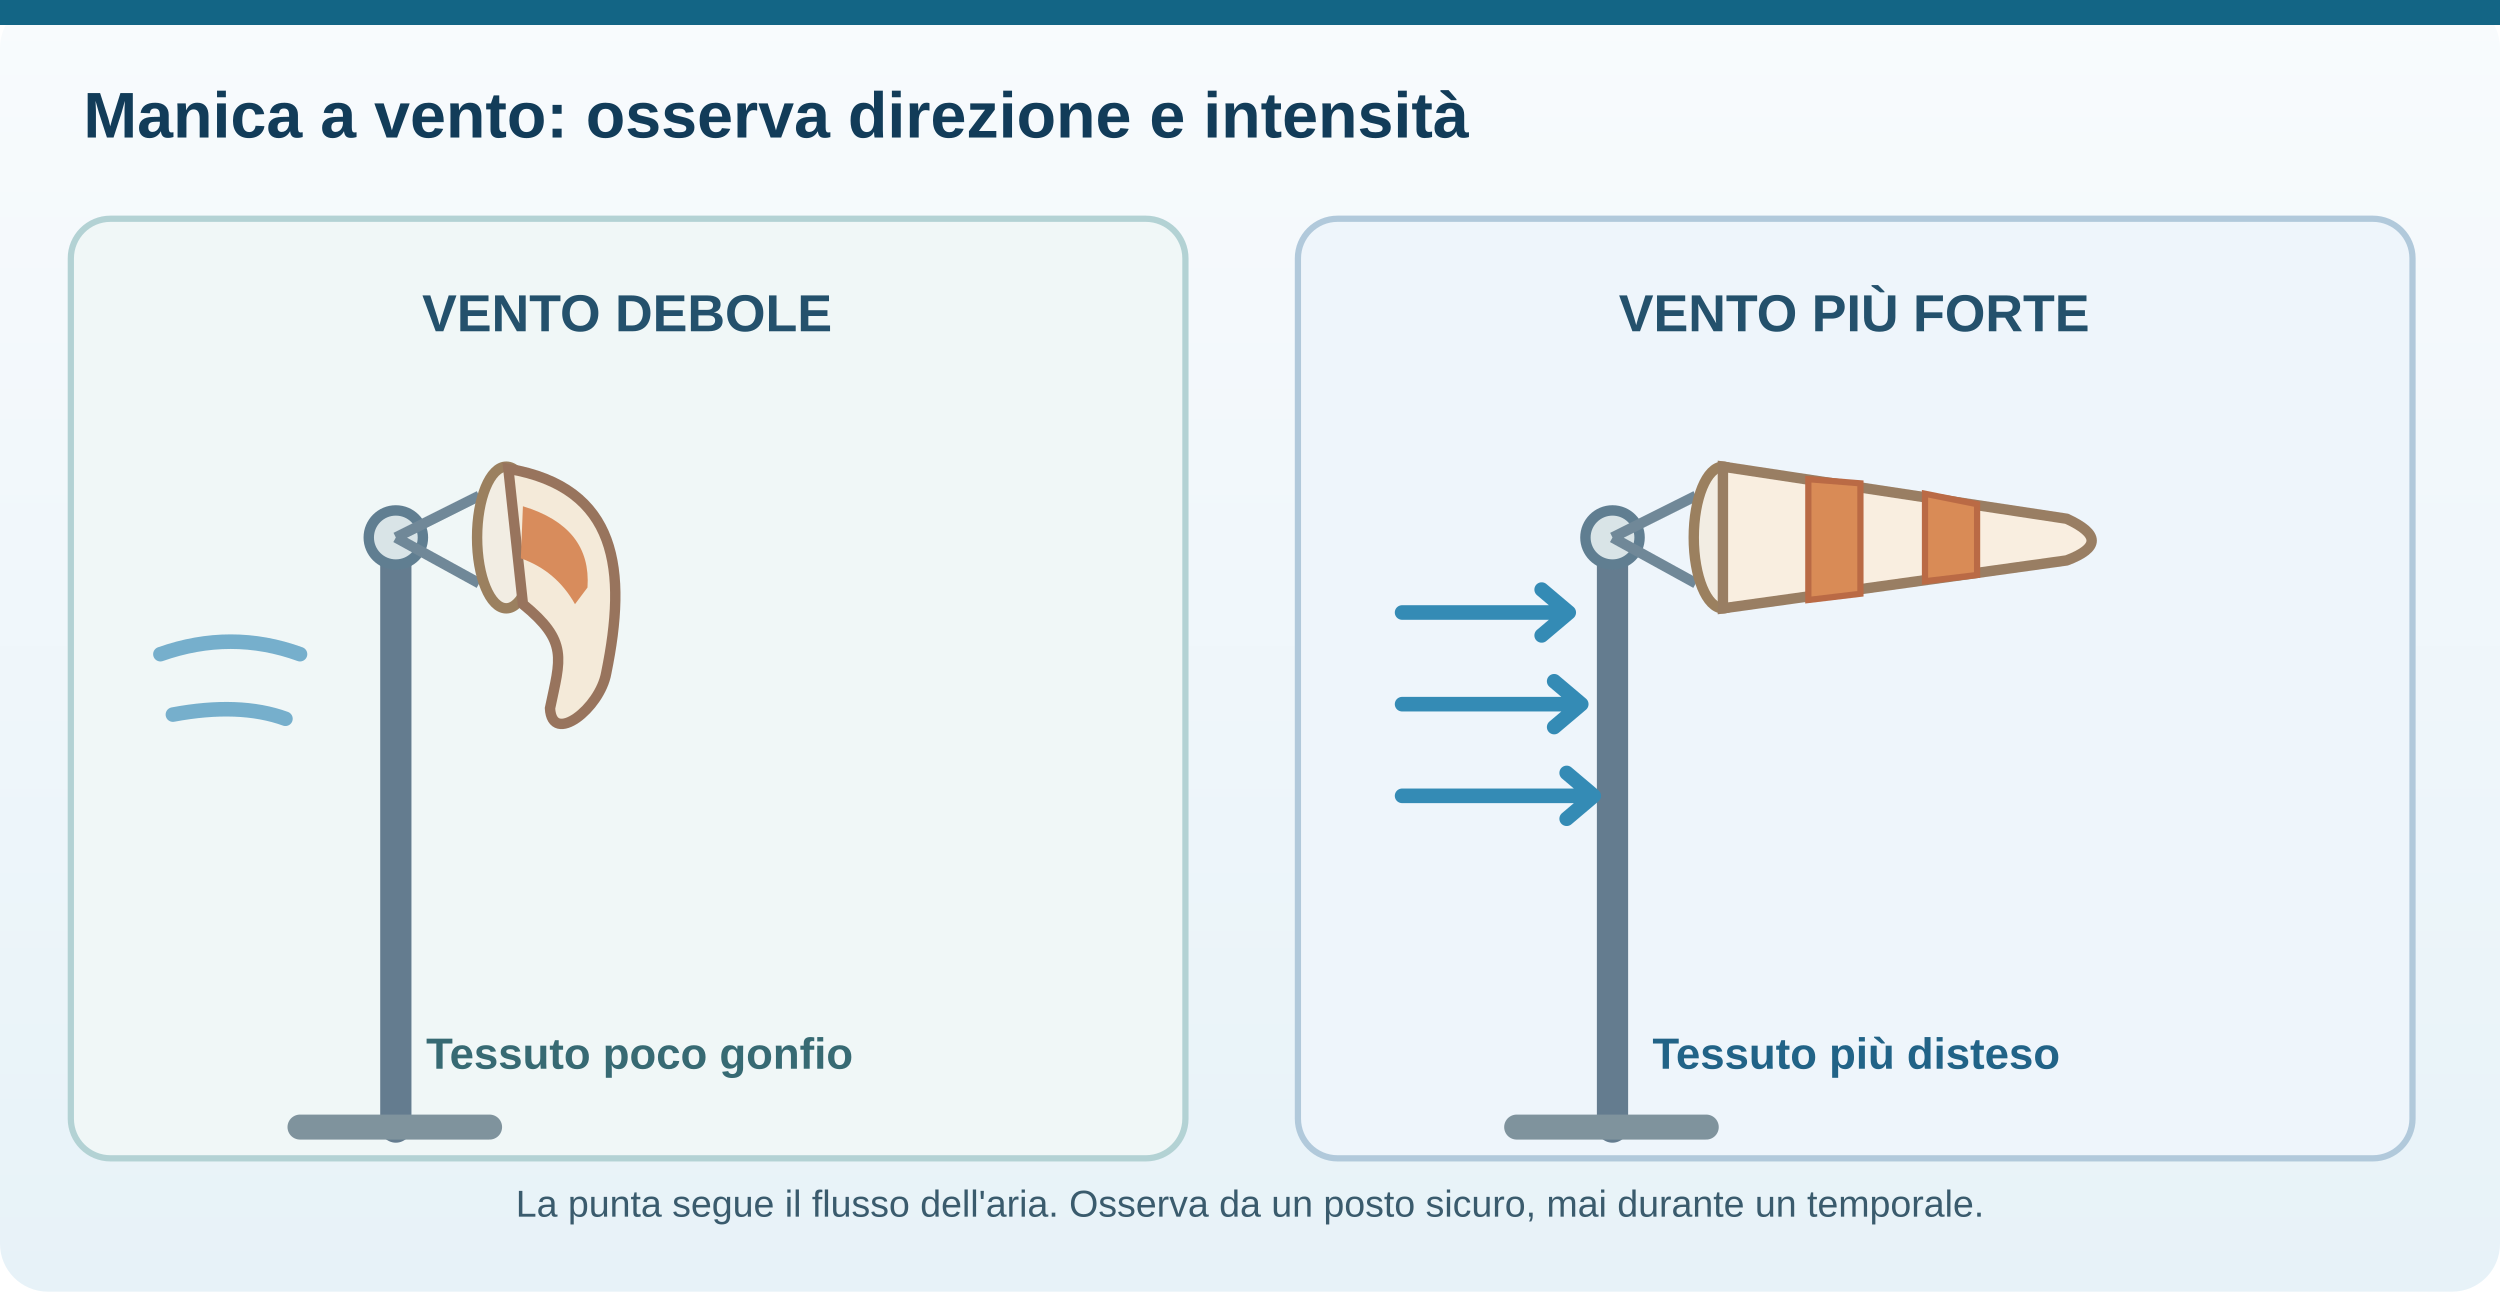
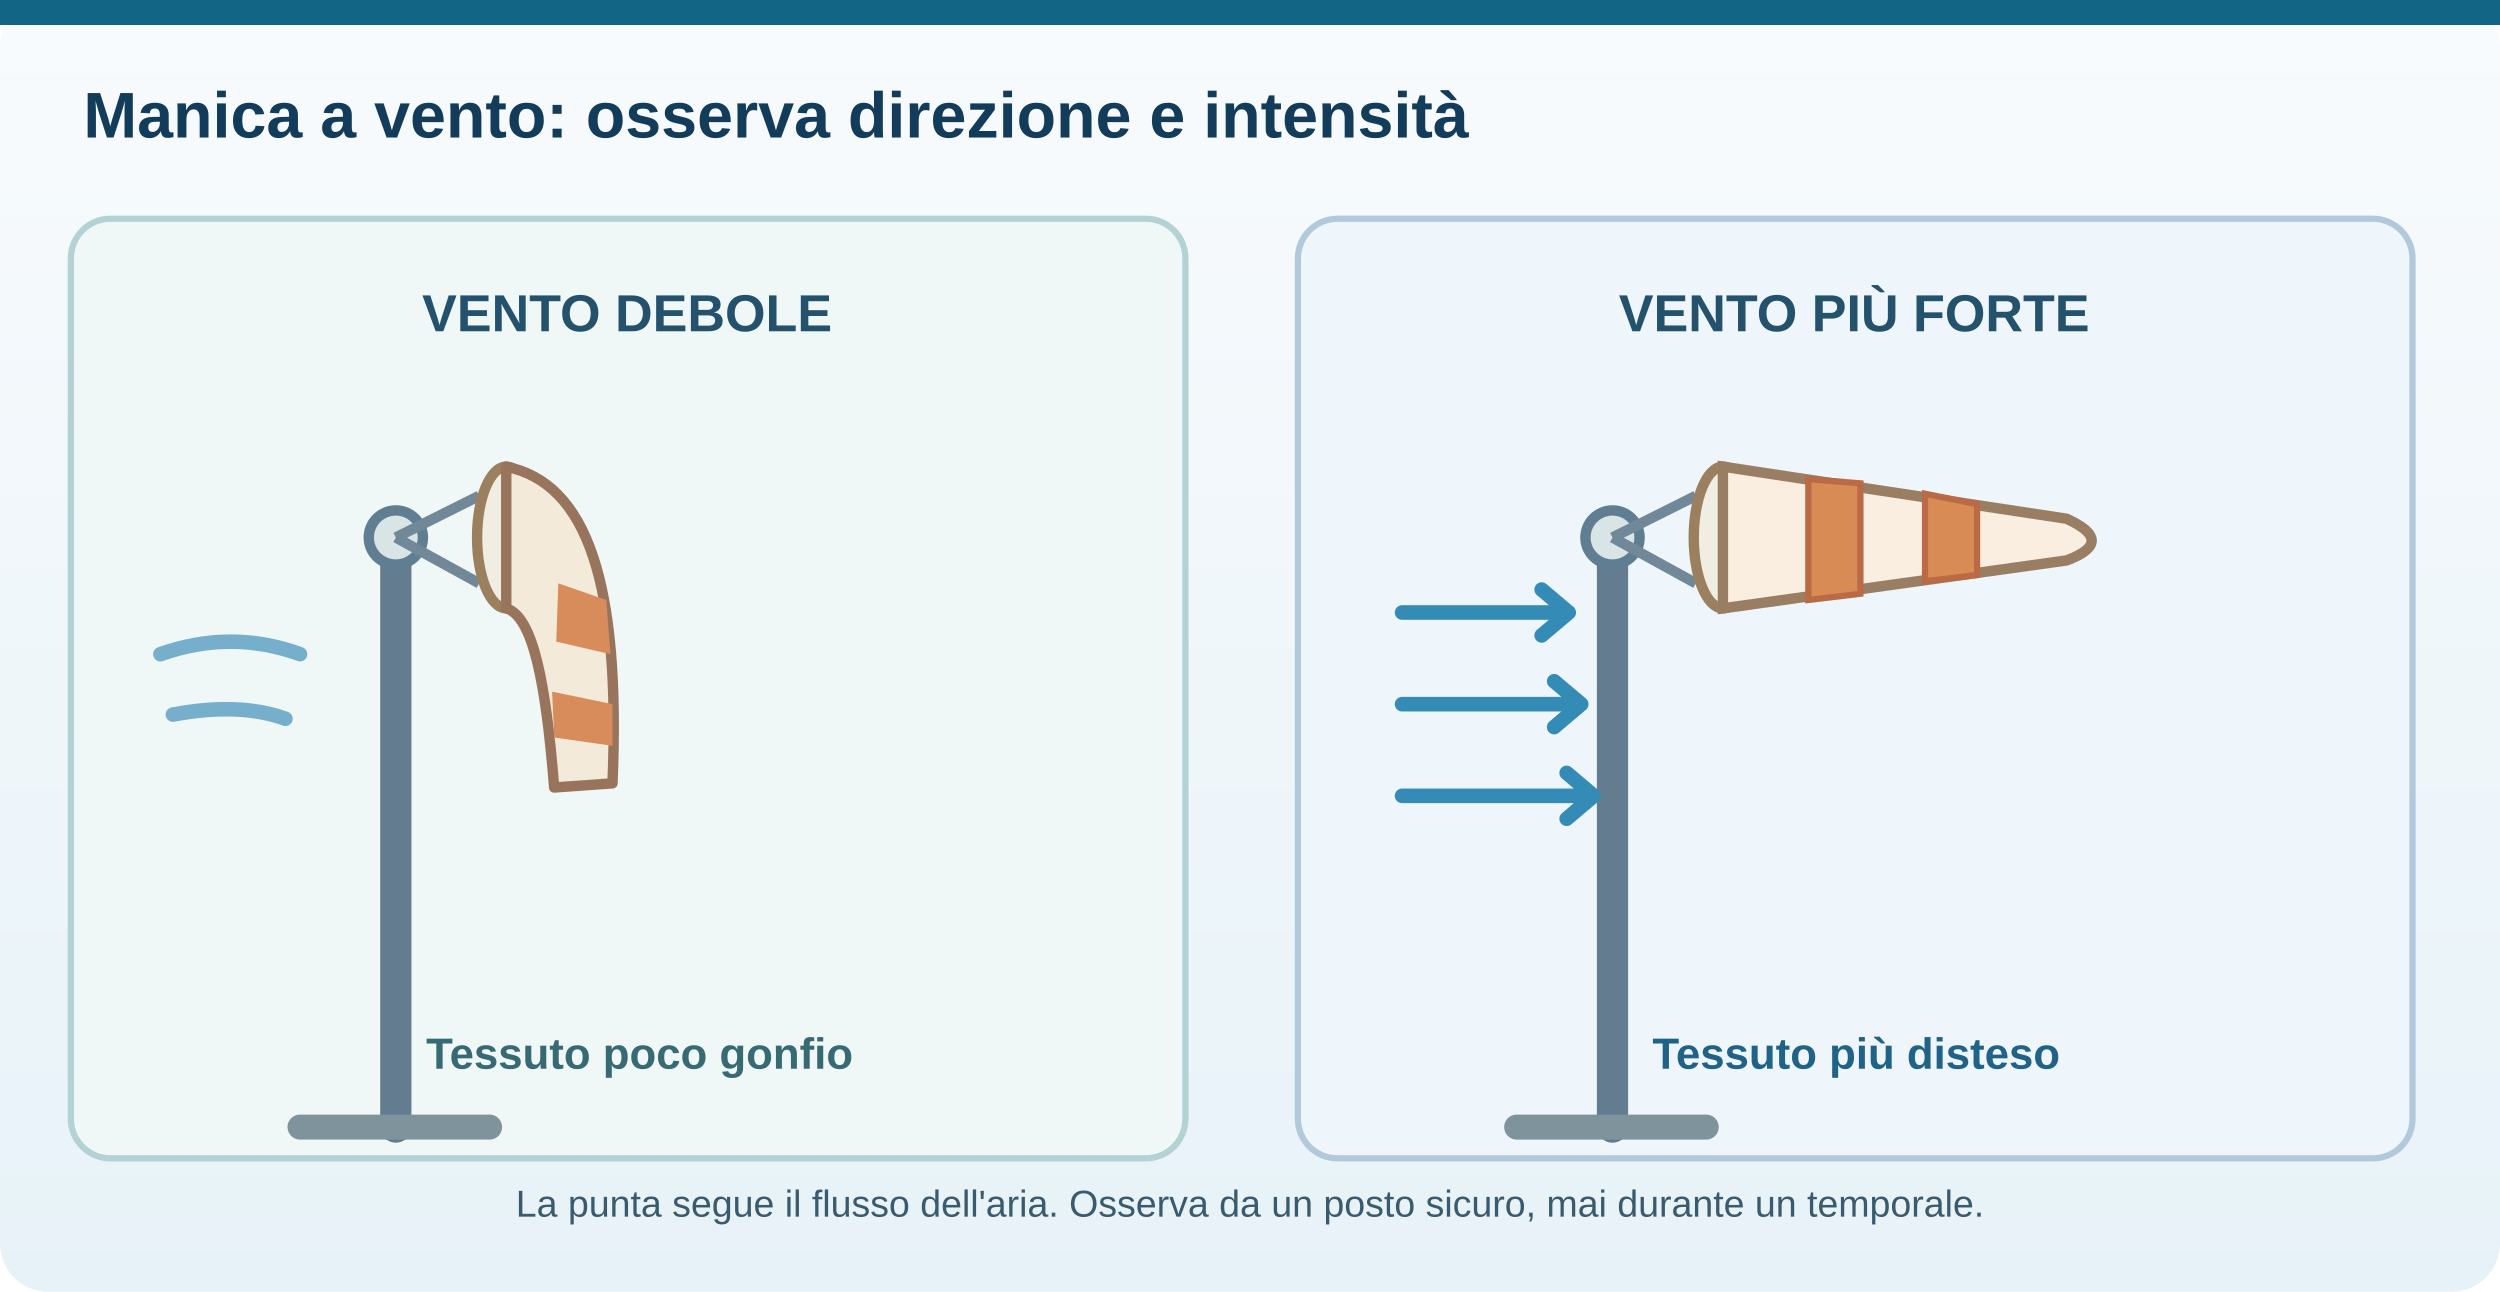
<svg xmlns="http://www.w3.org/2000/svg" width="1200" height="620" viewBox="0 0 1200 620" role="img" aria-labelledby="title desc">
  <defs>
    <linearGradient id="back" x1="0" y1="0" x2="0" y2="1">
      <stop stop-color="#f8fbfd" />
      <stop offset="1" stop-color="#e7f2f8" />
    </linearGradient>
    <linearGradient id="water" x1="0" y1="0" x2="0" y2="1">
      <stop stop-color="#a9e2f6" />
      <stop offset="1" stop-color="#388bb9" />
    </linearGradient>
    <linearGradient id="plastic" x1="0" y1="0" x2="1" y2="0">
      <stop stop-color="#d0e4ed" stop-opacity=".7" />
      <stop offset=".45" stop-color="#ffffff" stop-opacity=".15" />
      <stop offset="1" stop-color="#b0d2e1" stop-opacity=".8" />
    </linearGradient>
    <linearGradient id="fabric" x1="0" y1="0" x2="1" y2="1">
      <stop stop-color="#fae5bc" />
      <stop offset="1" stop-color="#d58a57" />
    </linearGradient>
  </defs>
  <rect width="1200" height="620" rx="23" fill="url(#back)" />
  <rect width="1200" height="12" fill="#136585" />
  <text x="40" y="66" font-family="Arial,sans-serif" font-size="31" font-weight="700" fill="#123c59" text-anchor="start">Manica a vento: osserva direzione e intensità</text>
  <rect x="34" y="105" width="535" height="451" rx="19" fill="#f0f7f7" stroke="#b3d2d4" stroke-width="3" />
  <text x="301" y="159" font-family="Arial,sans-serif" font-size="25" font-weight="700" fill="#24516c" text-anchor="middle">VENTO DEBOLE</text>
  <rect x="623" y="105" width="535" height="451" rx="19" fill="#eef5fb" stroke="#b1c9db" stroke-width="3" />
  <text x="890" y="159" font-family="Arial,sans-serif" font-size="25" font-weight="700" fill="#24516c" text-anchor="middle">VENTO PIÙ FORTE</text>
  <g transform="translate(190 258)">
    <path d="M0 0 V283" stroke="#647c8f" stroke-width="15" stroke-linecap="round" />
    <path d="M-46 283 H45" stroke="#7f939d" stroke-width="12" stroke-linecap="round" />
    <circle cx="0" cy="0" r="13" fill="#d9e4e7" stroke="#607e91" stroke-width="5" />
    <path d="M0 0 L40 22 M0 0 L40 -20" stroke="#708898" stroke-width="5" />
    <ellipse cx="53" cy="0" rx="14" ry="34" fill="#f2ede3" stroke="#9b805f" stroke-width="5" />
-     <path d="M54 -33 C107 -24 111 16 101 65 C98 82 75 100 74 82 C79 58 83 50 61 32Z" fill="#f4ead9" stroke="#98745d" stroke-width="5" />
-     <path d="M61 -15 Q94 -5 92 24 L86 32 Q77 16 60 10Z" fill="#d88c5c" />
+     <path d="M53 -34 C92 -26 108 22 104 118 L76 120 C72 70 66 38 53 34Z" fill="#f4ead9" stroke="#98745d" stroke-width="5" stroke-linejoin="round" />
+     <path d="M78 22 L101 30 L103 56 L77 50Z" fill="#d88c5c" />
+     <path d="M75 74 L104 80 L104 100 L76 96Z" fill="#d88c5c" />
  </g>
  <g transform="translate(774 258)">
    <path d="M0 0 V283" stroke="#647c8f" stroke-width="15" stroke-linecap="round" />
    <path d="M-46 283 H45" stroke="#7f939d" stroke-width="12" stroke-linecap="round" />
    <circle cx="0" cy="0" r="13" fill="#d9e4e7" stroke="#607e91" stroke-width="5" />
    <path d="M0 0 L40 22 M0 0 L40 -20" stroke="#708898" stroke-width="5" />
    <ellipse cx="53" cy="0" rx="14" ry="34" fill="#f2ede3" stroke="#9b805f" stroke-width="5" />
    <path d="M53 -34 L218 -9 Q242 2 218 11 L53 34Z" fill="#f9eee0" stroke="#997e63" stroke-width="5" />
    <path d="M94 -28 L119 -26 L119 27 L94 30Z M150 -21 L175 -16 V18 L150 21Z" fill="#d98b56" stroke="#ba6a45" stroke-width="3" />
  </g>
  <path d="M77 314 Q111 302 144 314 M83 343 Q115 337 137 345" stroke="#76afcc" stroke-width="7" fill="none" stroke-linecap="round" />
  <path d="M673 294 H753 l-13 -11 M753 294 l-13 11" stroke="#348bb5" stroke-width="7" stroke-linejoin="round" stroke-linecap="round" fill="none" />
  <path d="M673 338 H759 l-13 -11 M759 338 l-13 11" stroke="#348bb5" stroke-width="7" stroke-linejoin="round" stroke-linecap="round" fill="none" />
  <path d="M673 382 H765 l-13 -11 M765 382 l-13 11" stroke="#348bb5" stroke-width="7" stroke-linejoin="round" stroke-linecap="round" fill="none" />
  <text x="307" y="513" font-family="Arial,sans-serif" font-size="21" font-weight="700" fill="#376a73" text-anchor="middle">Tessuto poco gonfio</text>
  <text x="891" y="513" font-family="Arial,sans-serif" font-size="21" font-weight="700" fill="#216387" text-anchor="middle">Tessuto più disteso</text>
  <text x="600" y="584" font-family="Arial,sans-serif" font-size="18" font-weight="400" fill="#3a5b6d" text-anchor="middle">La punta segue il flusso dell'aria. Osserva da un posto sicuro, mai durante un temporale.</text>
</svg>
